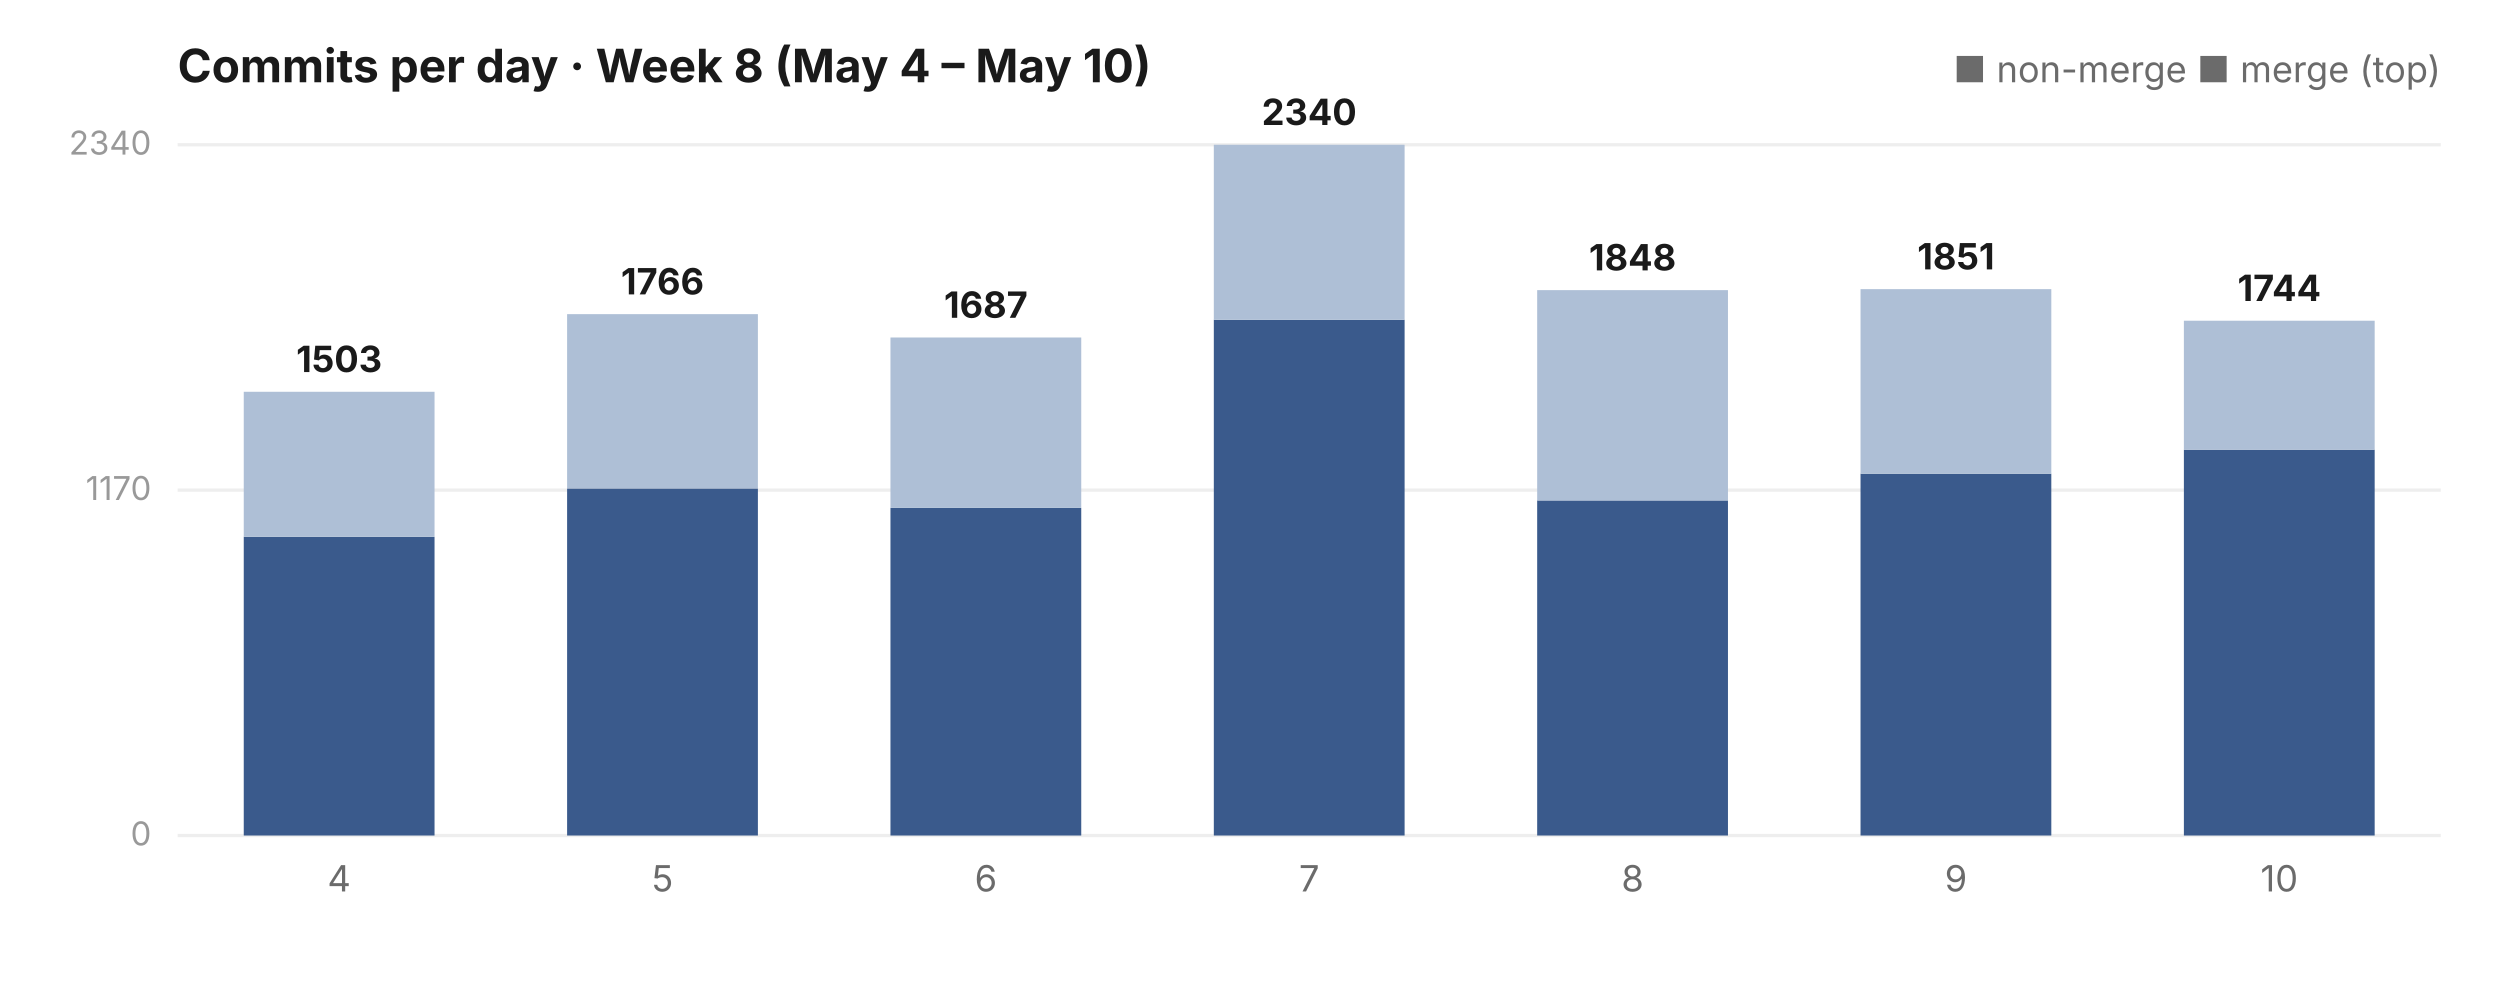
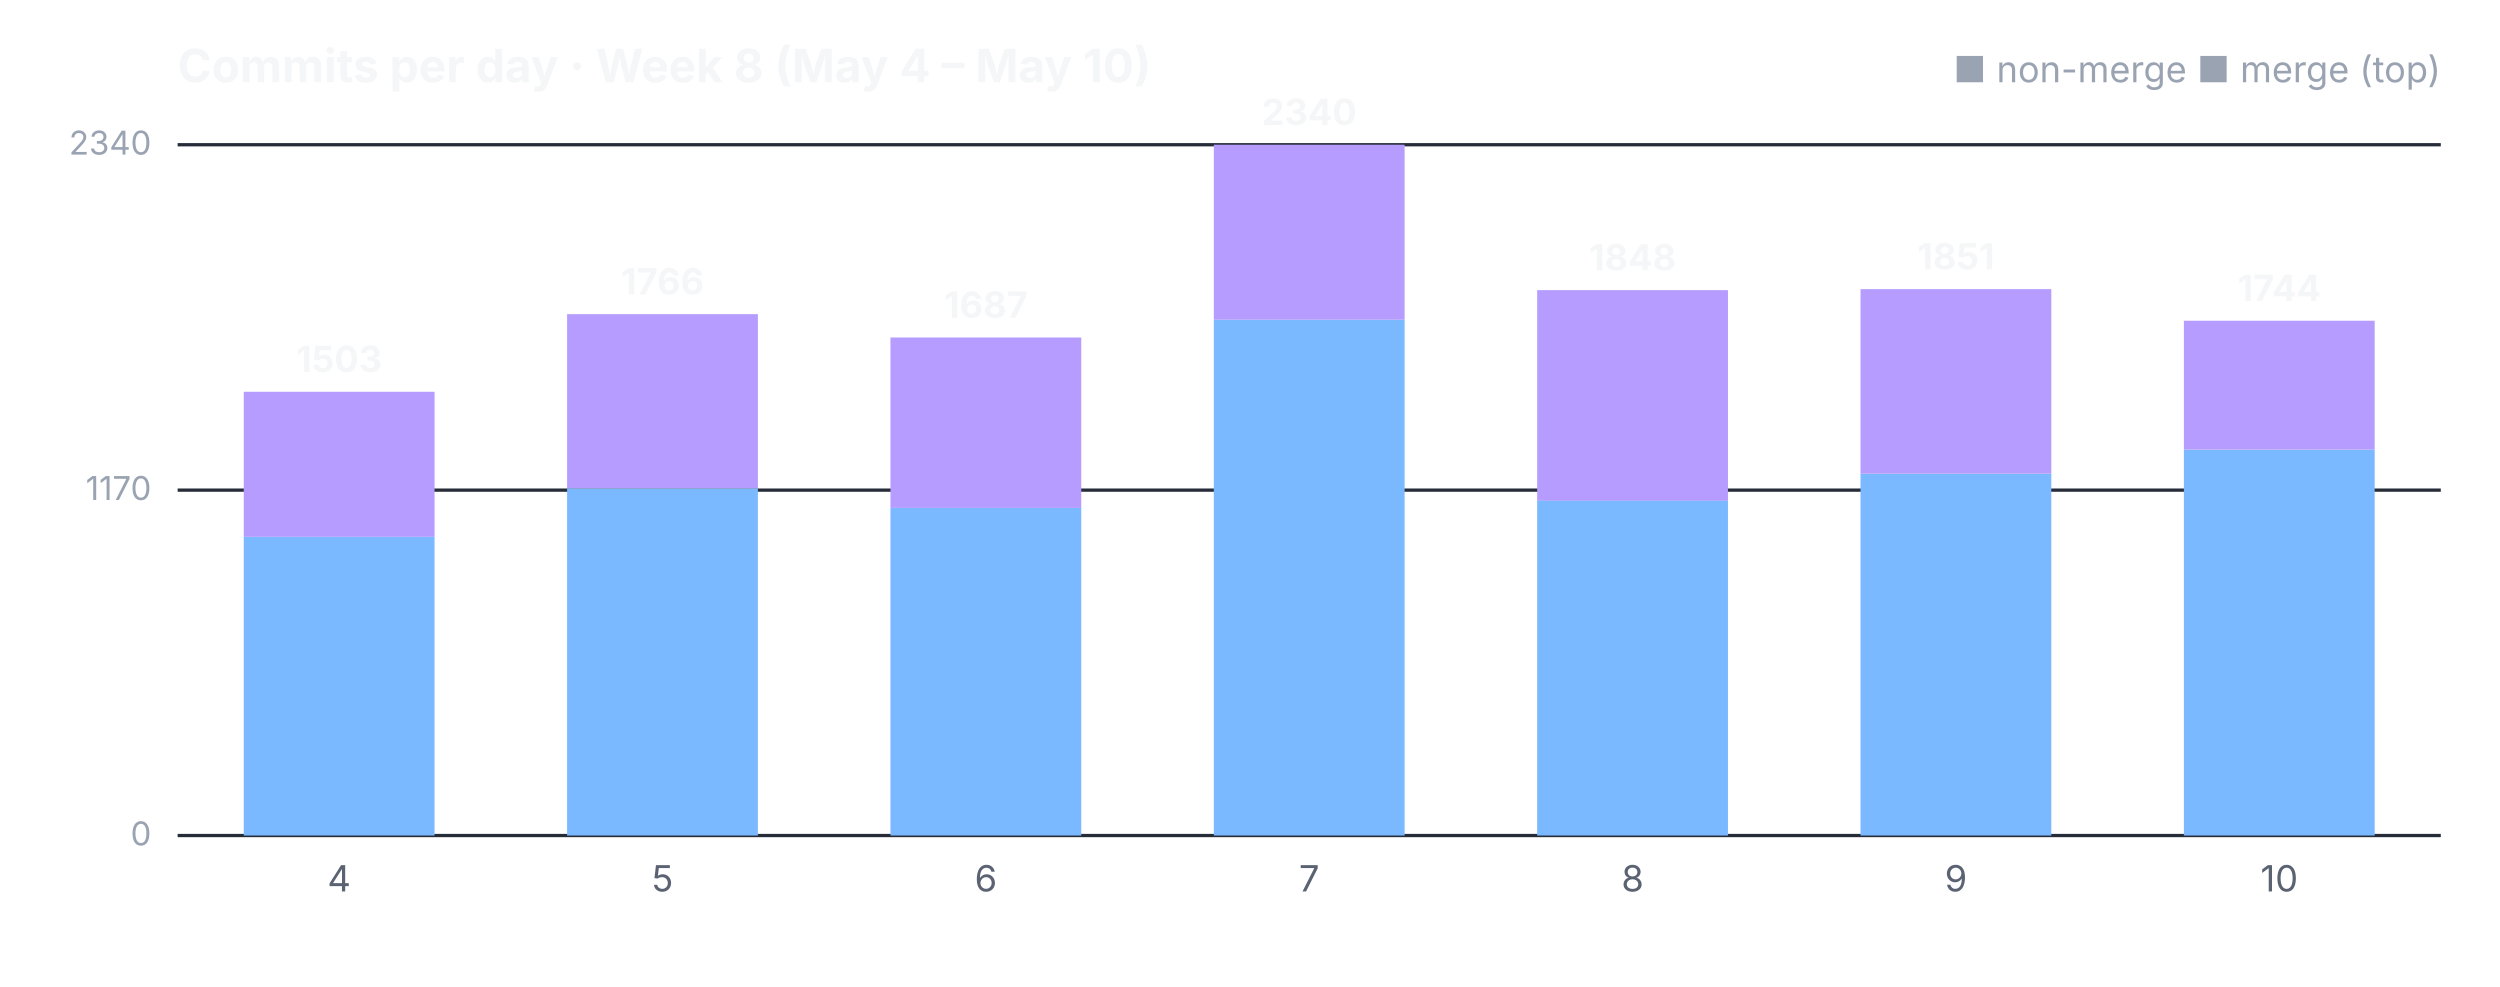
- <svg xmlns="http://www.w3.org/2000/svg" viewBox="0 0 760 300" width="760" height="300" style="max-width:100%;height:auto;font-family:-apple-system,Segoe UI,sans-serif;background:#fff;border:1px solid #e7e7e4;border-radius:8px">
-   <text x="54" y="25" font-size="14" font-weight="700" fill="#1a1a1a">Commits per day · Week 8 (May 4 – May 10)</text>
-   <text x="742" y="25" font-size="11" fill="#6b6b6b" text-anchor="end">■ non-merge ■ merge (top)</text>
-   <line x1="54" y1="254.0" x2="742" y2="254.0" stroke="#eee" />
-   <text x="46" y="257.0" font-size="10" fill="#999" text-anchor="end">0</text>
-   <line x1="54" y1="149.0" x2="742" y2="149.0" stroke="#eee" />
-   <text x="46" y="152.0" font-size="10" fill="#999" text-anchor="end">1170</text>
-   <line x1="54" y1="44.0" x2="742" y2="44.0" stroke="#eee" />
-   <text x="46" y="47.0" font-size="10" fill="#999" text-anchor="end">2340</text>
-   <rect x="74.1" y="163.2" width="58.0" height="90.8" fill="#3a5a8c" />
-   <rect x="74.1" y="119.1" width="58.0" height="44.1" fill="#aebfd6" />
-   <text x="103.1" y="271.0" font-size="11" fill="#6b6b6b" text-anchor="middle">4</text>
-   <text x="103.1" y="113.1" font-size="11" fill="#1a1a1a" text-anchor="middle" font-weight="700">1503</text>
-   <rect x="172.4" y="148.5" width="58.0" height="105.5" fill="#3a5a8c" />
-   <rect x="172.4" y="95.5" width="58.0" height="52.9" fill="#aebfd6" />
-   <text x="201.4" y="271.0" font-size="11" fill="#6b6b6b" text-anchor="middle">5</text>
-   <text x="201.4" y="89.5" font-size="11" fill="#1a1a1a" text-anchor="middle" font-weight="700">1766</text>
-   <rect x="270.7" y="154.4" width="58.0" height="99.6" fill="#3a5a8c" />
-   <rect x="270.7" y="102.6" width="58.0" height="51.8" fill="#aebfd6" />
-   <text x="299.7" y="271.0" font-size="11" fill="#6b6b6b" text-anchor="middle">6</text>
-   <text x="299.7" y="96.6" font-size="11" fill="#1a1a1a" text-anchor="middle" font-weight="700">1687</text>
-   <rect x="369.0" y="97.2" width="58.0" height="156.8" fill="#3a5a8c" />
-   <rect x="369.0" y="44.0" width="58.0" height="53.2" fill="#aebfd6" />
-   <text x="398.0" y="271.0" font-size="11" fill="#6b6b6b" text-anchor="middle">7</text>
-   <text x="398.0" y="38.0" font-size="11" fill="#1a1a1a" text-anchor="middle" font-weight="700">2340</text>
-   <rect x="467.3" y="152.1" width="58.0" height="101.9" fill="#3a5a8c" />
-   <rect x="467.3" y="88.2" width="58.0" height="64.0" fill="#aebfd6" />
-   <text x="496.3" y="271.0" font-size="11" fill="#6b6b6b" text-anchor="middle">8</text>
-   <text x="496.3" y="82.2" font-size="11" fill="#1a1a1a" text-anchor="middle" font-weight="700">1848</text>
-   <rect x="565.6" y="144.0" width="58.0" height="110.0" fill="#3a5a8c" />
-   <rect x="565.6" y="87.9" width="58.0" height="56.1" fill="#aebfd6" />
-   <text x="594.6" y="271.0" font-size="11" fill="#6b6b6b" text-anchor="middle">9</text>
-   <text x="594.6" y="81.9" font-size="11" fill="#1a1a1a" text-anchor="middle" font-weight="700">1851</text>
-   <rect x="663.9" y="136.7" width="58.0" height="117.3" fill="#3a5a8c" />
-   <rect x="663.9" y="97.5" width="58.0" height="39.2" fill="#aebfd6" />
-   <text x="692.9" y="271.0" font-size="11" fill="#6b6b6b" text-anchor="middle">10</text>
-   <text x="692.9" y="91.5" font-size="11" fill="#1a1a1a" text-anchor="middle" font-weight="700">1744</text>
+ <svg xmlns="http://www.w3.org/2000/svg" viewBox="0 0 760 300" width="760" height="300" style="max-width:100%;height:auto;font-family:-apple-system,Segoe UI,sans-serif;background:#101319;border:1px solid #36404f;border-radius:8px">
+   <text x="54" y="25" font-size="14" font-weight="700" fill="#f5f6f8">Commits per day · Week 8 (May 4 – May 10)</text>
+   <text x="742" y="25" font-size="11" fill="#9aa3b2" text-anchor="end">■ non-merge ■ merge (top)</text>
+   <line x1="54" y1="254.0" x2="742" y2="254.0" stroke="#262d39" />
+   <text x="46" y="257.0" font-size="10" fill="#9aa3b2" text-anchor="end">0</text>
+   <line x1="54" y1="149.0" x2="742" y2="149.0" stroke="#262d39" />
+   <text x="46" y="152.0" font-size="10" fill="#9aa3b2" text-anchor="end">1170</text>
+   <line x1="54" y1="44.0" x2="742" y2="44.0" stroke="#262d39" />
+   <text x="46" y="47.0" font-size="10" fill="#9aa3b2" text-anchor="end">2340</text>
+   <rect x="74.1" y="163.2" width="58.0" height="90.8" fill="#7ab8ff" />
+   <rect x="74.1" y="119.1" width="58.0" height="44.1" fill="#b69cff" />
+   <text x="103.1" y="271.0" font-size="11" fill="#5b6373" text-anchor="middle">4</text>
+   <text x="103.1" y="113.1" font-size="11" fill="#f5f6f8" text-anchor="middle" font-weight="700">1503</text>
+   <rect x="172.4" y="148.5" width="58.0" height="105.5" fill="#7ab8ff" />
+   <rect x="172.4" y="95.5" width="58.0" height="52.9" fill="#b69cff" />
+   <text x="201.4" y="271.0" font-size="11" fill="#5b6373" text-anchor="middle">5</text>
+   <text x="201.4" y="89.5" font-size="11" fill="#f5f6f8" text-anchor="middle" font-weight="700">1766</text>
+   <rect x="270.7" y="154.4" width="58.0" height="99.6" fill="#7ab8ff" />
+   <rect x="270.7" y="102.6" width="58.0" height="51.8" fill="#b69cff" />
+   <text x="299.7" y="271.0" font-size="11" fill="#5b6373" text-anchor="middle">6</text>
+   <text x="299.7" y="96.6" font-size="11" fill="#f5f6f8" text-anchor="middle" font-weight="700">1687</text>
+   <rect x="369.0" y="97.2" width="58.0" height="156.8" fill="#7ab8ff" />
+   <rect x="369.0" y="44.0" width="58.0" height="53.2" fill="#b69cff" />
+   <text x="398.0" y="271.0" font-size="11" fill="#5b6373" text-anchor="middle">7</text>
+   <text x="398.0" y="38.0" font-size="11" fill="#f5f6f8" text-anchor="middle" font-weight="700">2340</text>
+   <rect x="467.3" y="152.1" width="58.0" height="101.9" fill="#7ab8ff" />
+   <rect x="467.3" y="88.2" width="58.0" height="64.0" fill="#b69cff" />
+   <text x="496.3" y="271.0" font-size="11" fill="#5b6373" text-anchor="middle">8</text>
+   <text x="496.3" y="82.2" font-size="11" fill="#f5f6f8" text-anchor="middle" font-weight="700">1848</text>
+   <rect x="565.6" y="144.0" width="58.0" height="110.0" fill="#7ab8ff" />
+   <rect x="565.6" y="87.9" width="58.0" height="56.1" fill="#b69cff" />
+   <text x="594.6" y="271.0" font-size="11" fill="#5b6373" text-anchor="middle">9</text>
+   <text x="594.6" y="81.9" font-size="11" fill="#f5f6f8" text-anchor="middle" font-weight="700">1851</text>
+   <rect x="663.9" y="136.7" width="58.0" height="117.3" fill="#7ab8ff" />
+   <rect x="663.9" y="97.5" width="58.0" height="39.2" fill="#b69cff" />
+   <text x="692.9" y="271.0" font-size="11" fill="#5b6373" text-anchor="middle">10</text>
+   <text x="692.9" y="91.5" font-size="11" fill="#f5f6f8" text-anchor="middle" font-weight="700">1744</text>
</svg>
